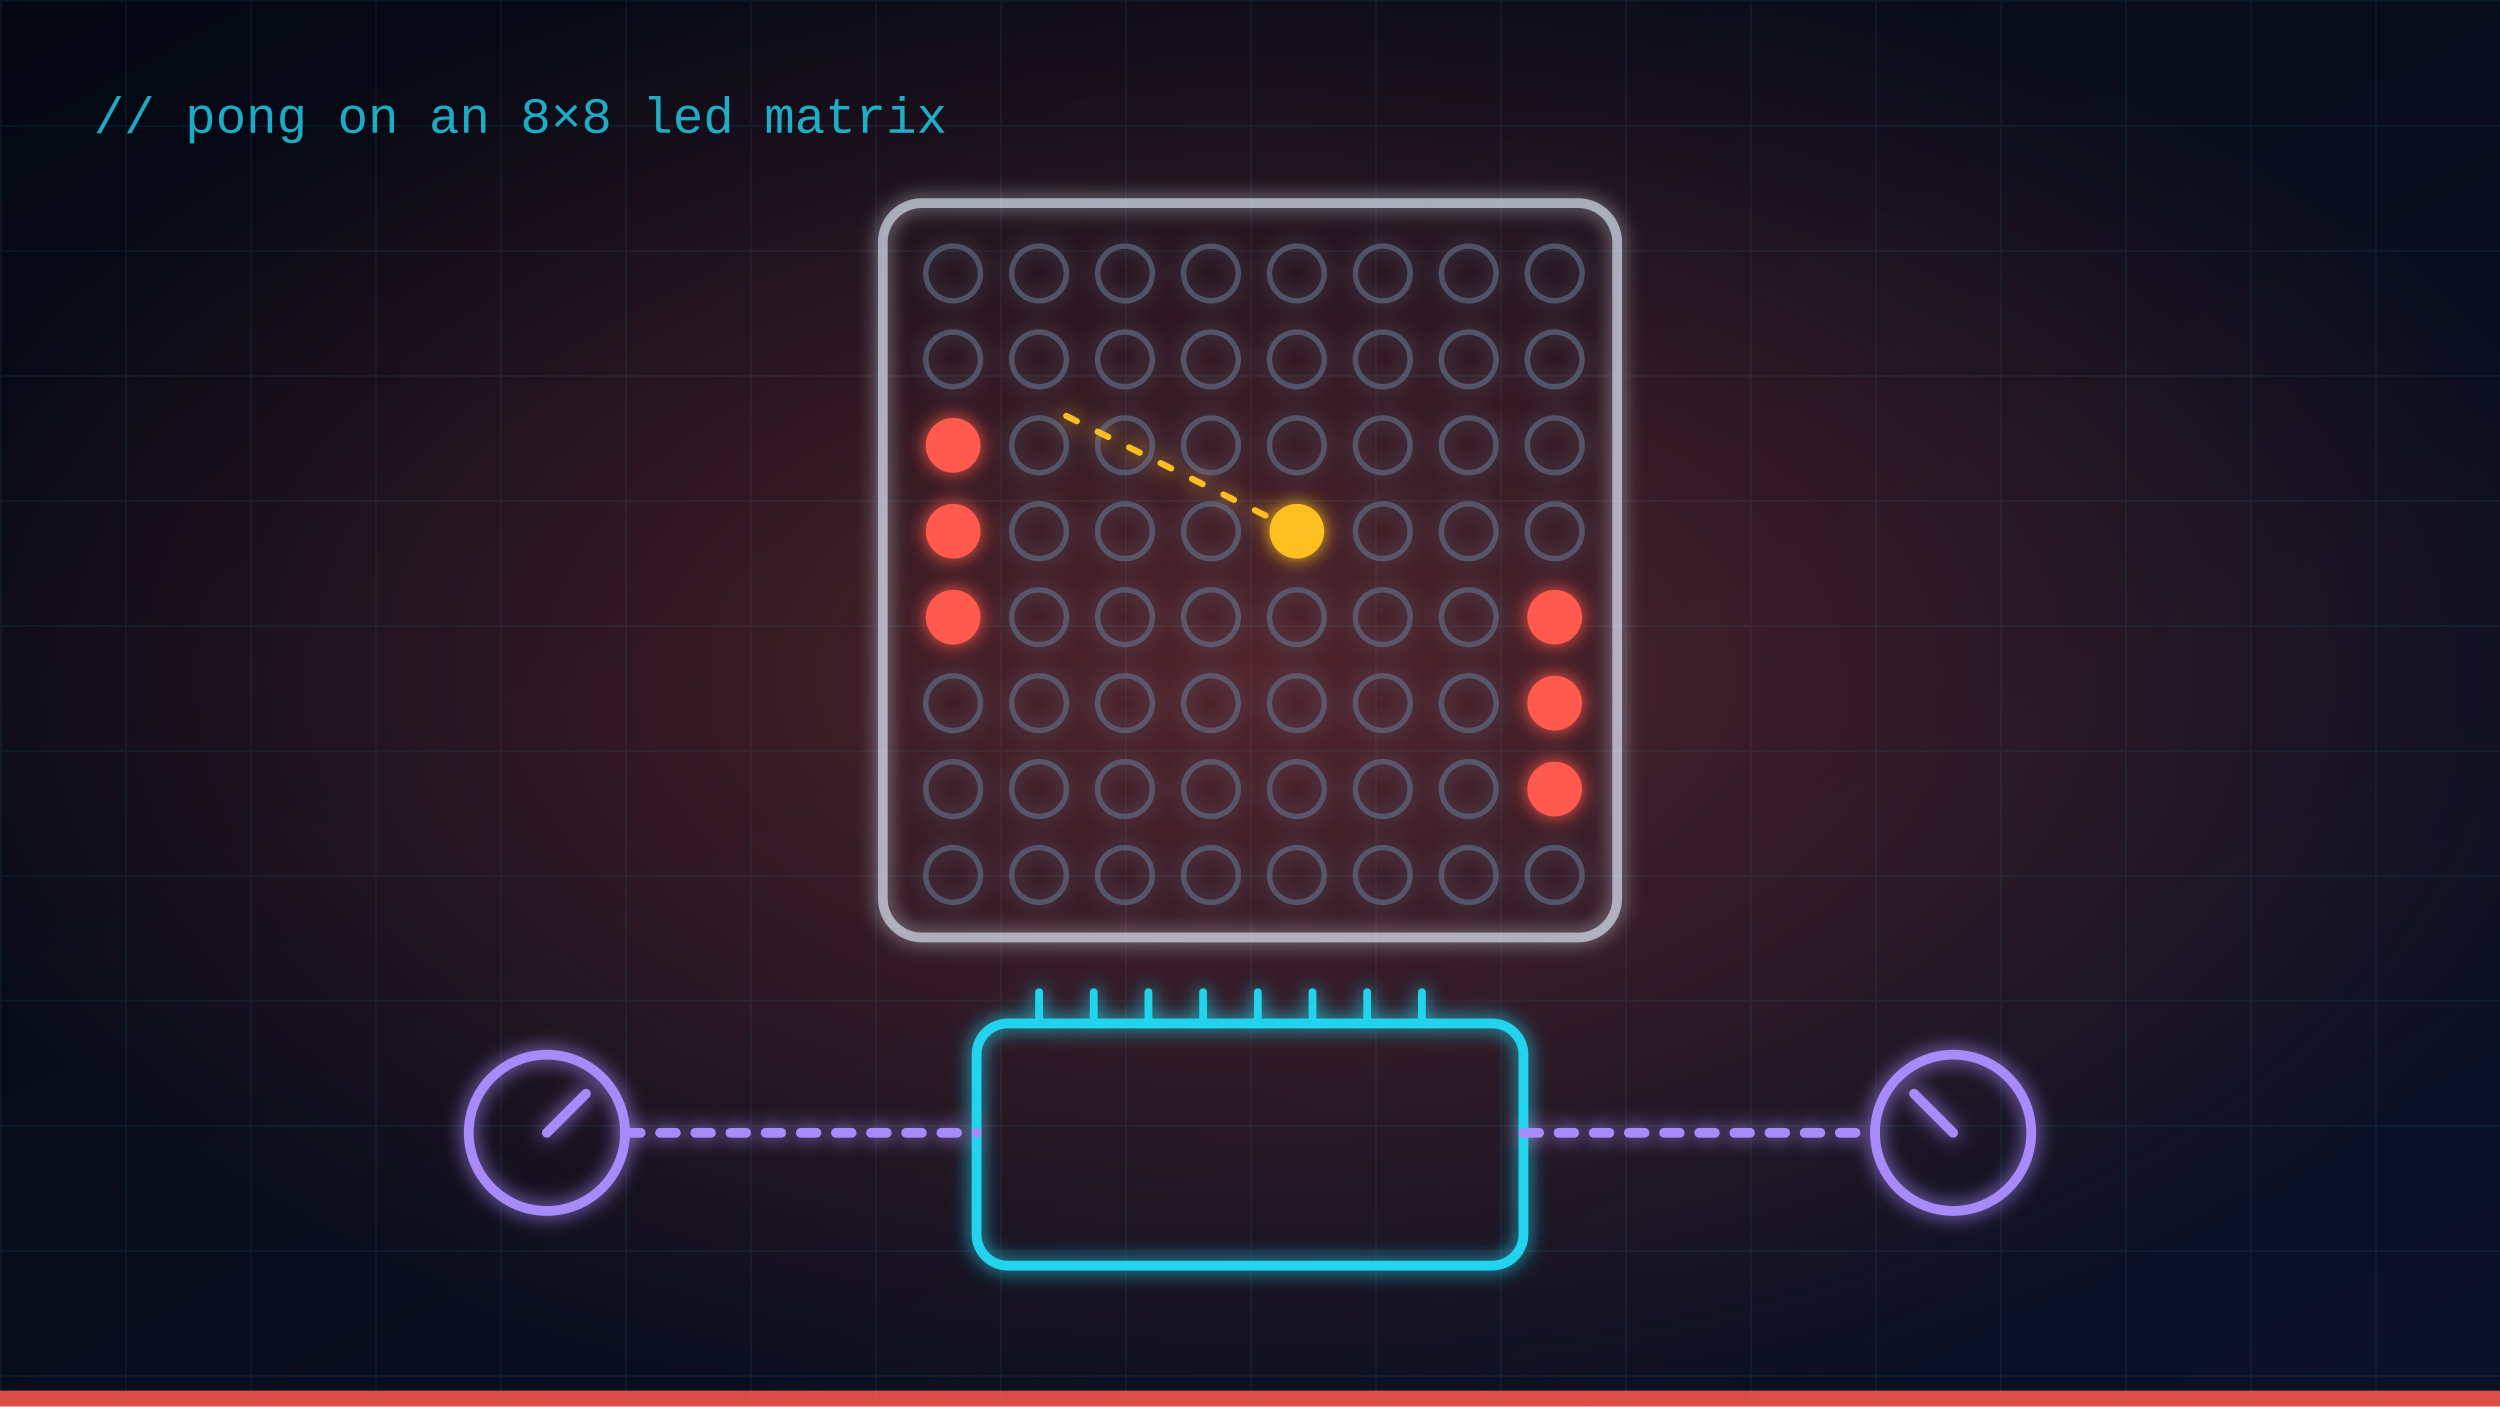
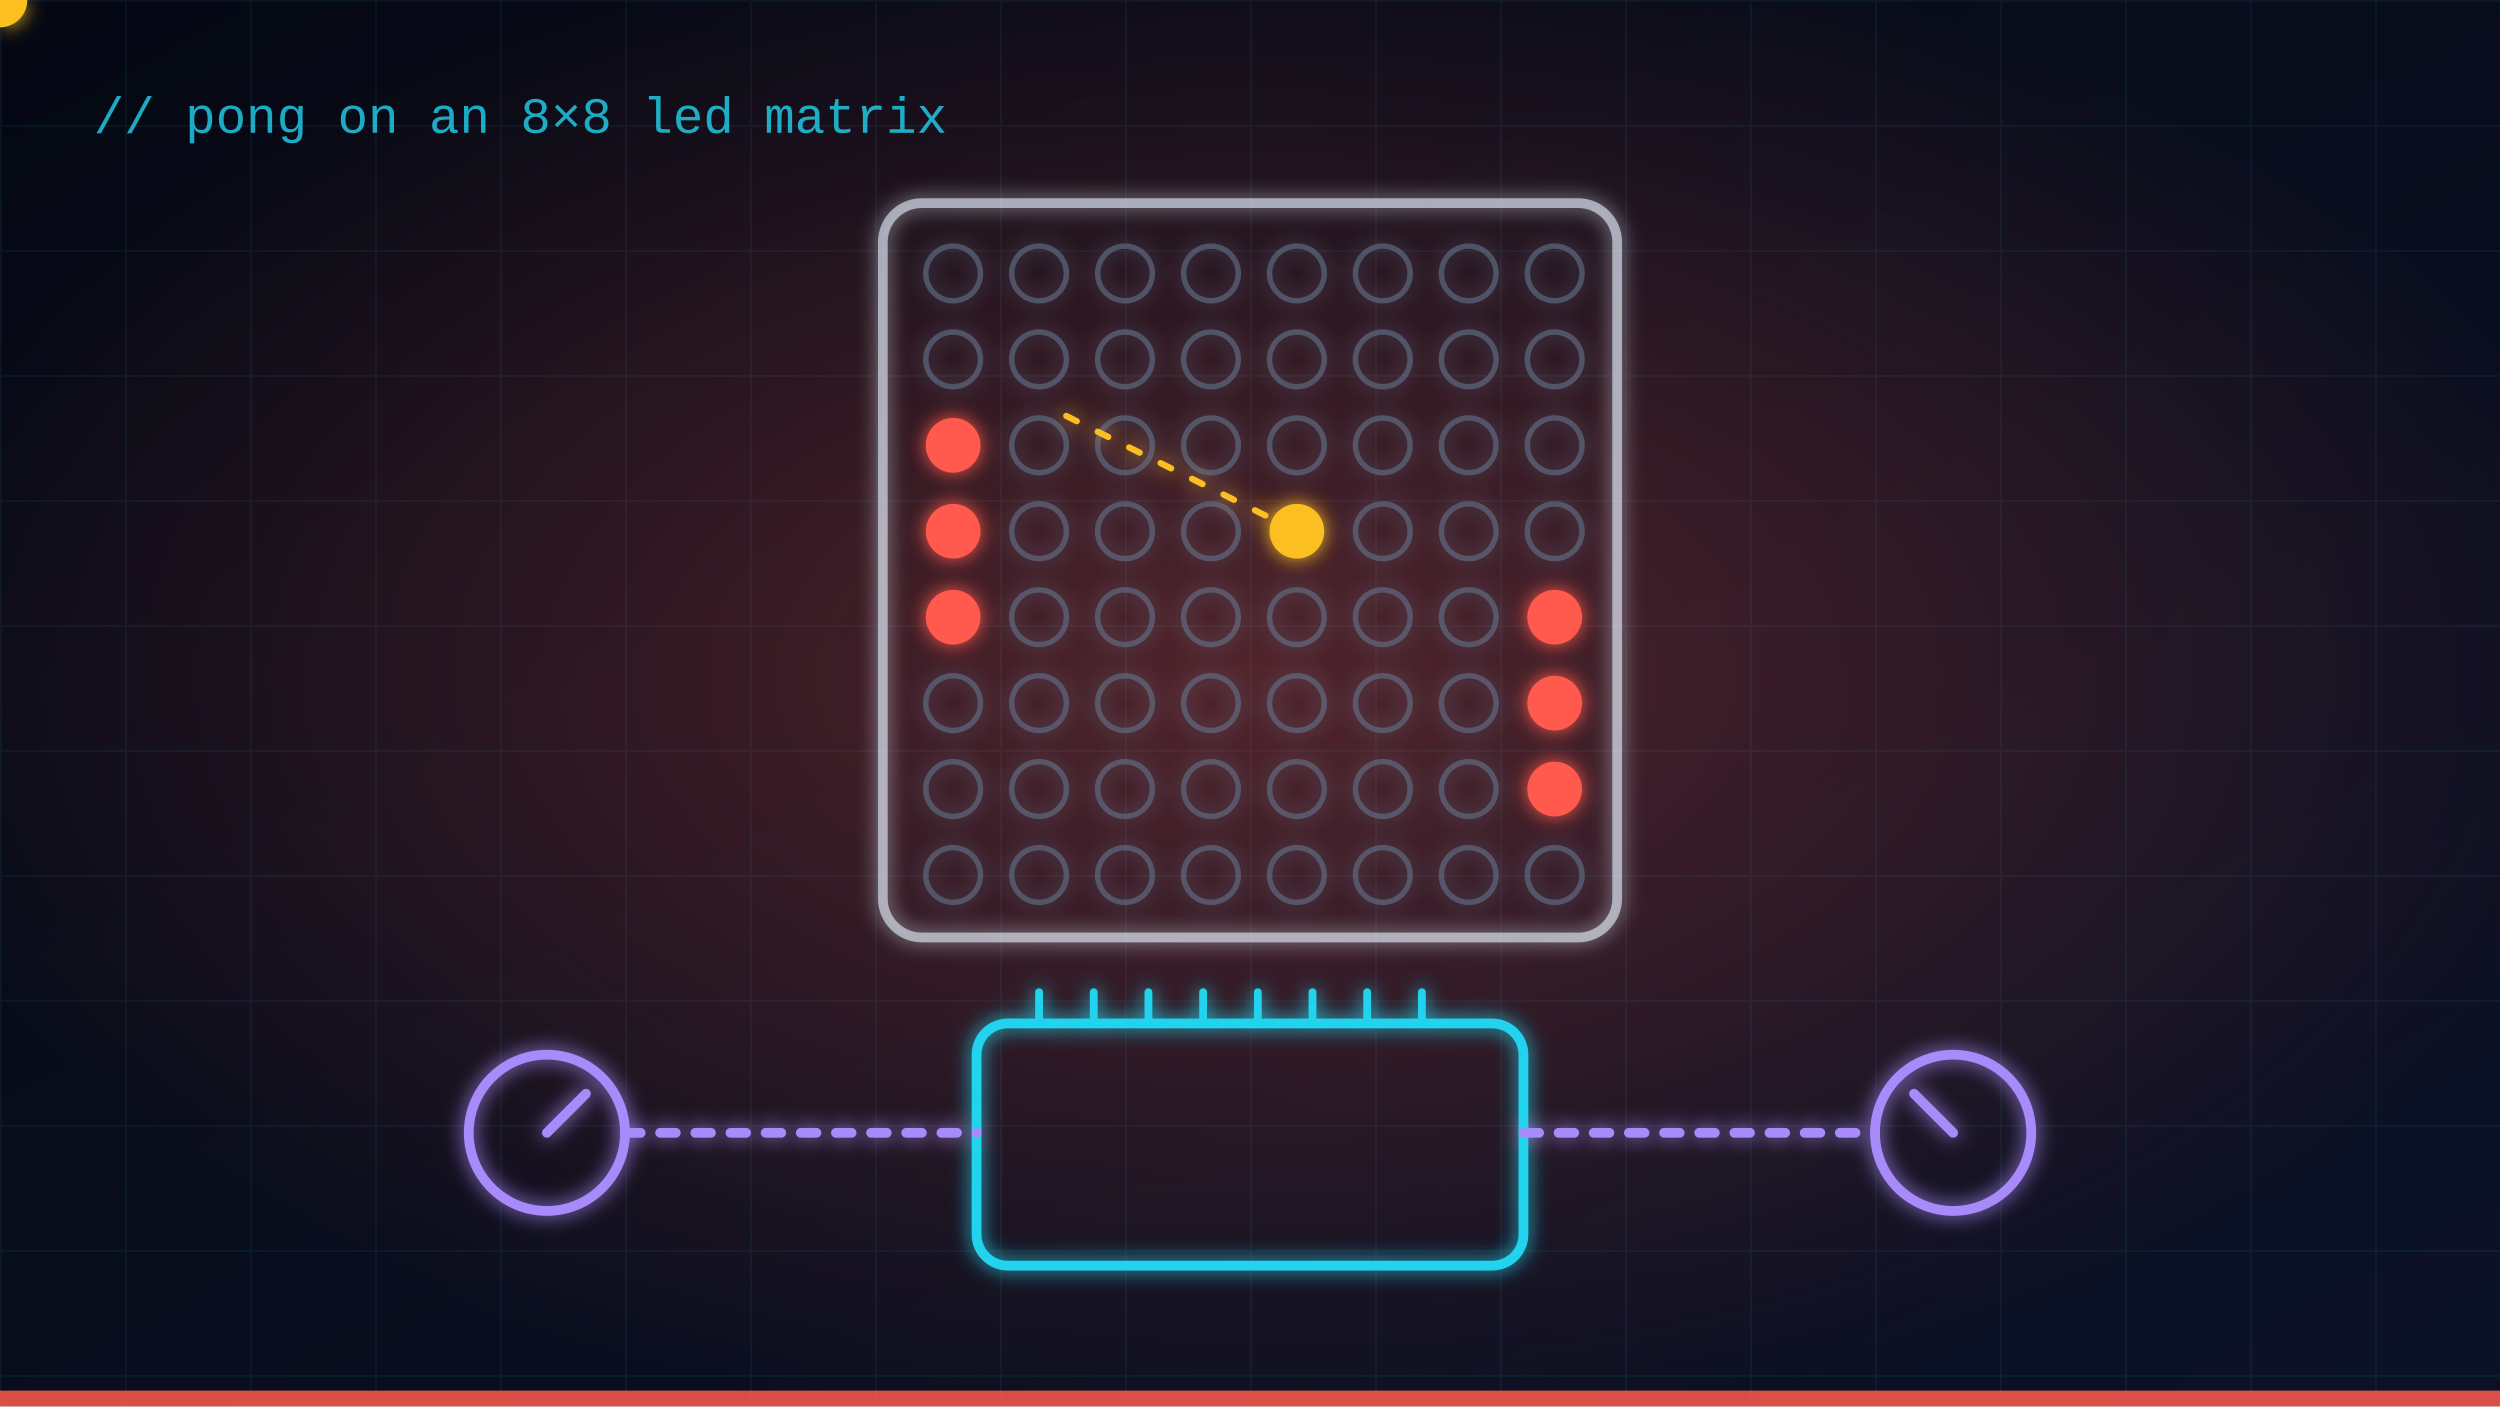
<svg xmlns="http://www.w3.org/2000/svg" viewBox="0 0 640 360" width="640" height="360">
  <defs>
    <linearGradient id="bg" x1="0" y1="0" x2="1" y2="1">
      <stop offset="0" stop-color="#050813" />
      <stop offset="1" stop-color="#0c1226" />
    </linearGradient>
    <radialGradient id="glow" cx="0.5" cy="0.48" r="0.55">
      <stop offset="0" stop-color="#ff5a4e" stop-opacity="0.30" />
      <stop offset="1" stop-color="#ff5a4e" stop-opacity="0" />
    </radialGradient>
    <pattern id="grid" width="32" height="32" patternUnits="userSpaceOnUse">
      <path d="M32 0H0V32" fill="none" stroke="#22d3ee" stroke-opacity="0.07" />
    </pattern>
    <filter id="neon" x="-30%" y="-30%" width="160%" height="160%">
      <feGaussianBlur stdDeviation="2.4" result="b" />
      <feMerge>
        <feMergeNode in="b" />
        <feMergeNode in="SourceGraphic" />
      </feMerge>
    </filter>
+     <linearGradient id="scanG" x1="0" y1="0" x2="0" y2="1">
+       <stop offset="0" stop-color="#ff5a4e" stop-opacity="0" />
+       <stop offset="1" stop-color="#ff5a4e" stop-opacity="0.13" />
+     </linearGradient>
  </defs>
  <rect width="640" height="360" fill="url(#bg)" />
  <rect width="640" height="360" fill="url(#grid)" />
  <rect width="640" height="360" fill="url(#glow)" />
  <g filter="url(#neon)" fill="none" stroke-width="2.5" stroke-linecap="round" stroke-linejoin="round">
    <rect x="226" y="52" width="188" height="188" rx="10" stroke="#e6f1ff" stroke-opacity=".6" />
    <circle cx="244" cy="70" r="7" stroke="#64748b" stroke-width="1.4" stroke-opacity=".6" />
    <circle cx="266" cy="70" r="7" stroke="#64748b" stroke-width="1.4" stroke-opacity=".6" />
    <circle cx="288" cy="70" r="7" stroke="#64748b" stroke-width="1.4" stroke-opacity=".6" />
    <circle cx="310" cy="70" r="7" stroke="#64748b" stroke-width="1.4" stroke-opacity=".6" />
    <circle cx="332" cy="70" r="7" stroke="#64748b" stroke-width="1.4" stroke-opacity=".6" />
    <circle cx="354" cy="70" r="7" stroke="#64748b" stroke-width="1.4" stroke-opacity=".6" />
    <circle cx="376" cy="70" r="7" stroke="#64748b" stroke-width="1.4" stroke-opacity=".6" />
    <circle cx="398" cy="70" r="7" stroke="#64748b" stroke-width="1.4" stroke-opacity=".6" />
    <circle cx="244" cy="92" r="7" stroke="#64748b" stroke-width="1.4" stroke-opacity=".6" />
    <circle cx="266" cy="92" r="7" stroke="#64748b" stroke-width="1.4" stroke-opacity=".6" />
    <circle cx="288" cy="92" r="7" stroke="#64748b" stroke-width="1.4" stroke-opacity=".6" />
    <circle cx="310" cy="92" r="7" stroke="#64748b" stroke-width="1.4" stroke-opacity=".6" />
    <circle cx="332" cy="92" r="7" stroke="#64748b" stroke-width="1.4" stroke-opacity=".6" />
    <circle cx="354" cy="92" r="7" stroke="#64748b" stroke-width="1.4" stroke-opacity=".6" />
    <circle cx="376" cy="92" r="7" stroke="#64748b" stroke-width="1.4" stroke-opacity=".6" />
    <circle cx="398" cy="92" r="7" stroke="#64748b" stroke-width="1.4" stroke-opacity=".6" />
    <circle cx="244" cy="114" r="7" fill="#ff5a4e" stroke="none" />
    <circle cx="266" cy="114" r="7" stroke="#64748b" stroke-width="1.4" stroke-opacity=".6" />
    <circle cx="288" cy="114" r="7" stroke="#64748b" stroke-width="1.4" stroke-opacity=".6" />
    <circle cx="310" cy="114" r="7" stroke="#64748b" stroke-width="1.4" stroke-opacity=".6" />
    <circle cx="332" cy="114" r="7" stroke="#64748b" stroke-width="1.4" stroke-opacity=".6" />
    <circle cx="354" cy="114" r="7" stroke="#64748b" stroke-width="1.4" stroke-opacity=".6" />
    <circle cx="376" cy="114" r="7" stroke="#64748b" stroke-width="1.4" stroke-opacity=".6" />
    <circle cx="398" cy="114" r="7" stroke="#64748b" stroke-width="1.4" stroke-opacity=".6" />
    <circle cx="244" cy="136" r="7" fill="#ff5a4e" stroke="none" />
    <circle cx="266" cy="136" r="7" stroke="#64748b" stroke-width="1.4" stroke-opacity=".6" />
    <circle cx="288" cy="136" r="7" stroke="#64748b" stroke-width="1.4" stroke-opacity=".6" />
    <circle cx="310" cy="136" r="7" stroke="#64748b" stroke-width="1.4" stroke-opacity=".6" />
    <circle cx="332" cy="136" r="7" fill="#fbbf24" stroke="none" />
    <circle cx="354" cy="136" r="7" stroke="#64748b" stroke-width="1.4" stroke-opacity=".6" />
    <circle cx="376" cy="136" r="7" stroke="#64748b" stroke-width="1.4" stroke-opacity=".6" />
    <circle cx="398" cy="136" r="7" stroke="#64748b" stroke-width="1.4" stroke-opacity=".6" />
    <circle cx="244" cy="158" r="7" fill="#ff5a4e" stroke="none" />
    <circle cx="266" cy="158" r="7" stroke="#64748b" stroke-width="1.4" stroke-opacity=".6" />
    <circle cx="288" cy="158" r="7" stroke="#64748b" stroke-width="1.4" stroke-opacity=".6" />
    <circle cx="310" cy="158" r="7" stroke="#64748b" stroke-width="1.4" stroke-opacity=".6" />
    <circle cx="332" cy="158" r="7" stroke="#64748b" stroke-width="1.4" stroke-opacity=".6" />
    <circle cx="354" cy="158" r="7" stroke="#64748b" stroke-width="1.4" stroke-opacity=".6" />
    <circle cx="376" cy="158" r="7" stroke="#64748b" stroke-width="1.4" stroke-opacity=".6" />
    <circle cx="398" cy="158" r="7" fill="#ff5a4e" stroke="none" />
    <circle cx="244" cy="180" r="7" stroke="#64748b" stroke-width="1.4" stroke-opacity=".6" />
    <circle cx="266" cy="180" r="7" stroke="#64748b" stroke-width="1.4" stroke-opacity=".6" />
    <circle cx="288" cy="180" r="7" stroke="#64748b" stroke-width="1.4" stroke-opacity=".6" />
    <circle cx="310" cy="180" r="7" stroke="#64748b" stroke-width="1.4" stroke-opacity=".6" />
    <circle cx="332" cy="180" r="7" stroke="#64748b" stroke-width="1.4" stroke-opacity=".6" />
    <circle cx="354" cy="180" r="7" stroke="#64748b" stroke-width="1.4" stroke-opacity=".6" />
    <circle cx="376" cy="180" r="7" stroke="#64748b" stroke-width="1.4" stroke-opacity=".6" />
    <circle cx="398" cy="180" r="7" fill="#ff5a4e" stroke="none" />
    <circle cx="244" cy="202" r="7" stroke="#64748b" stroke-width="1.4" stroke-opacity=".6" />
    <circle cx="266" cy="202" r="7" stroke="#64748b" stroke-width="1.4" stroke-opacity=".6" />
    <circle cx="288" cy="202" r="7" stroke="#64748b" stroke-width="1.4" stroke-opacity=".6" />
    <circle cx="310" cy="202" r="7" stroke="#64748b" stroke-width="1.4" stroke-opacity=".6" />
    <circle cx="332" cy="202" r="7" stroke="#64748b" stroke-width="1.4" stroke-opacity=".6" />
    <circle cx="354" cy="202" r="7" stroke="#64748b" stroke-width="1.4" stroke-opacity=".6" />
    <circle cx="376" cy="202" r="7" stroke="#64748b" stroke-width="1.4" stroke-opacity=".6" />
    <circle cx="398" cy="202" r="7" fill="#ff5a4e" stroke="none" />
    <circle cx="244" cy="224" r="7" stroke="#64748b" stroke-width="1.4" stroke-opacity=".6" />
    <circle cx="266" cy="224" r="7" stroke="#64748b" stroke-width="1.4" stroke-opacity=".6" />
    <circle cx="288" cy="224" r="7" stroke="#64748b" stroke-width="1.4" stroke-opacity=".6" />
    <circle cx="310" cy="224" r="7" stroke="#64748b" stroke-width="1.4" stroke-opacity=".6" />
    <circle cx="332" cy="224" r="7" stroke="#64748b" stroke-width="1.4" stroke-opacity=".6" />
    <circle cx="354" cy="224" r="7" stroke="#64748b" stroke-width="1.4" stroke-opacity=".6" />
    <circle cx="376" cy="224" r="7" stroke="#64748b" stroke-width="1.4" stroke-opacity=".6" />
    <circle cx="398" cy="224" r="7" stroke="#64748b" stroke-width="1.4" stroke-opacity=".6" />
    <path d="M332 136l-60-30" stroke="#fbbf24" stroke-dasharray="3 6" stroke-width="1.6" />
    <rect x="250" y="262" width="140" height="62" rx="8" stroke="#22d3ee" />
    <path d="M266 262v-8" stroke="#22d3ee" stroke-width="2" />
    <path d="M280 262v-8" stroke="#22d3ee" stroke-width="2" />
    <path d="M294 262v-8" stroke="#22d3ee" stroke-width="2" />
    <path d="M308 262v-8" stroke="#22d3ee" stroke-width="2" />
    <path d="M322 262v-8" stroke="#22d3ee" stroke-width="2" />
    <path d="M336 262v-8" stroke="#22d3ee" stroke-width="2" />
    <path d="M350 262v-8" stroke="#22d3ee" stroke-width="2" />
    <path d="M364 262v-8" stroke="#22d3ee" stroke-width="2" />
    <circle cx="140" cy="290" r="20" stroke="#a78bfa" />
    <path d="M140 290l10-10" stroke="#a78bfa" />
    <circle cx="500" cy="290" r="20" stroke="#a78bfa" />
    <path d="M500 290l-10-10" stroke="#a78bfa" />
    <path d="M160 290H250M390 290H480" stroke="#a78bfa" stroke-dasharray="4 5" />
  </g>
  <text x="24" y="34" font-family="Consolas,'Courier New',monospace" font-size="13" font-weight="400" fill="#22d3ee" fill-opacity="0.8" text-anchor="start">// pong on an 8×8 led matrix</text>
+   <g filter="url(#neon)" fill="none" stroke-width="2.5" stroke-linecap="round">
+     <circle r="7" fill="#fbbf24">
+       <animate attributeName="cx" values="266;376;266" dur="2.4s" repeatCount="indefinite" />
+       <animate attributeName="cy" values="114;158;114" dur="2.4s" repeatCount="indefinite" />
+     </circle>
+   </g>
+   <rect x="0" y="-80" width="640" height="80" fill="url(#scanG)">
+     <animate attributeName="y" values="-80;360" dur="6s" repeatCount="indefinite" />
+   </rect>
  <rect x="0" y="356" width="640" height="4" fill="#ff5a4e" fill-opacity="0.85" />
</svg>
